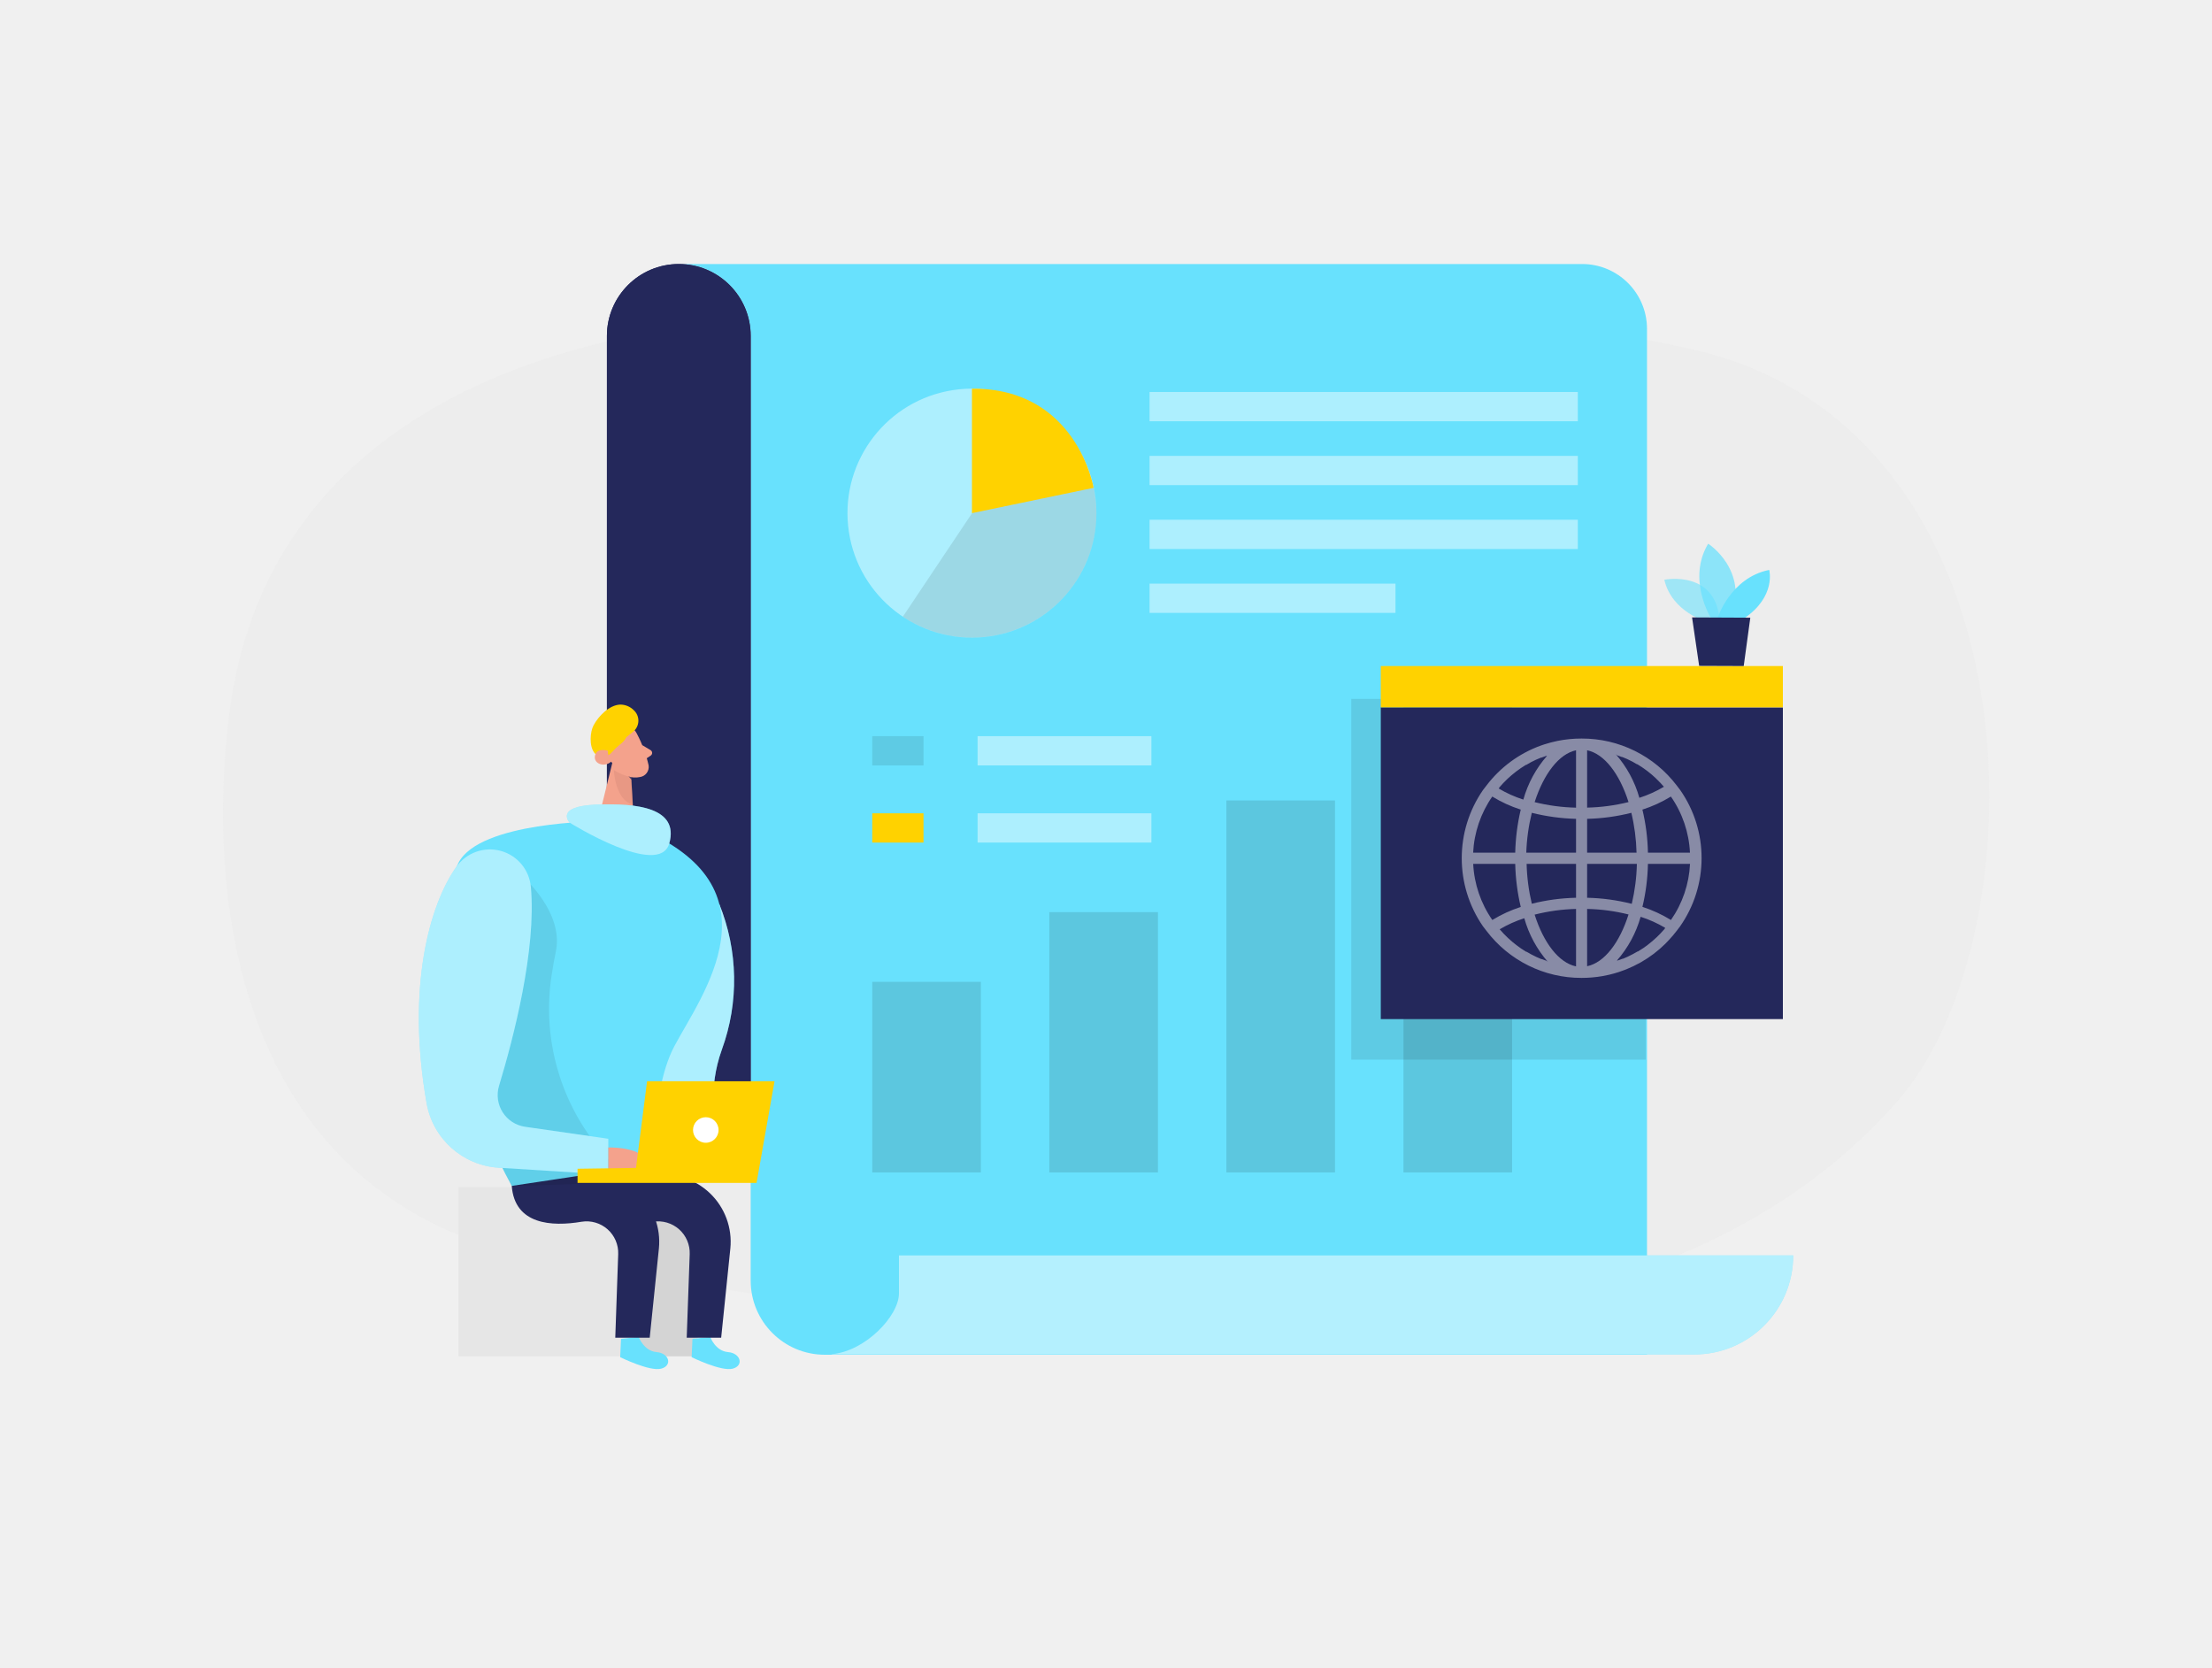
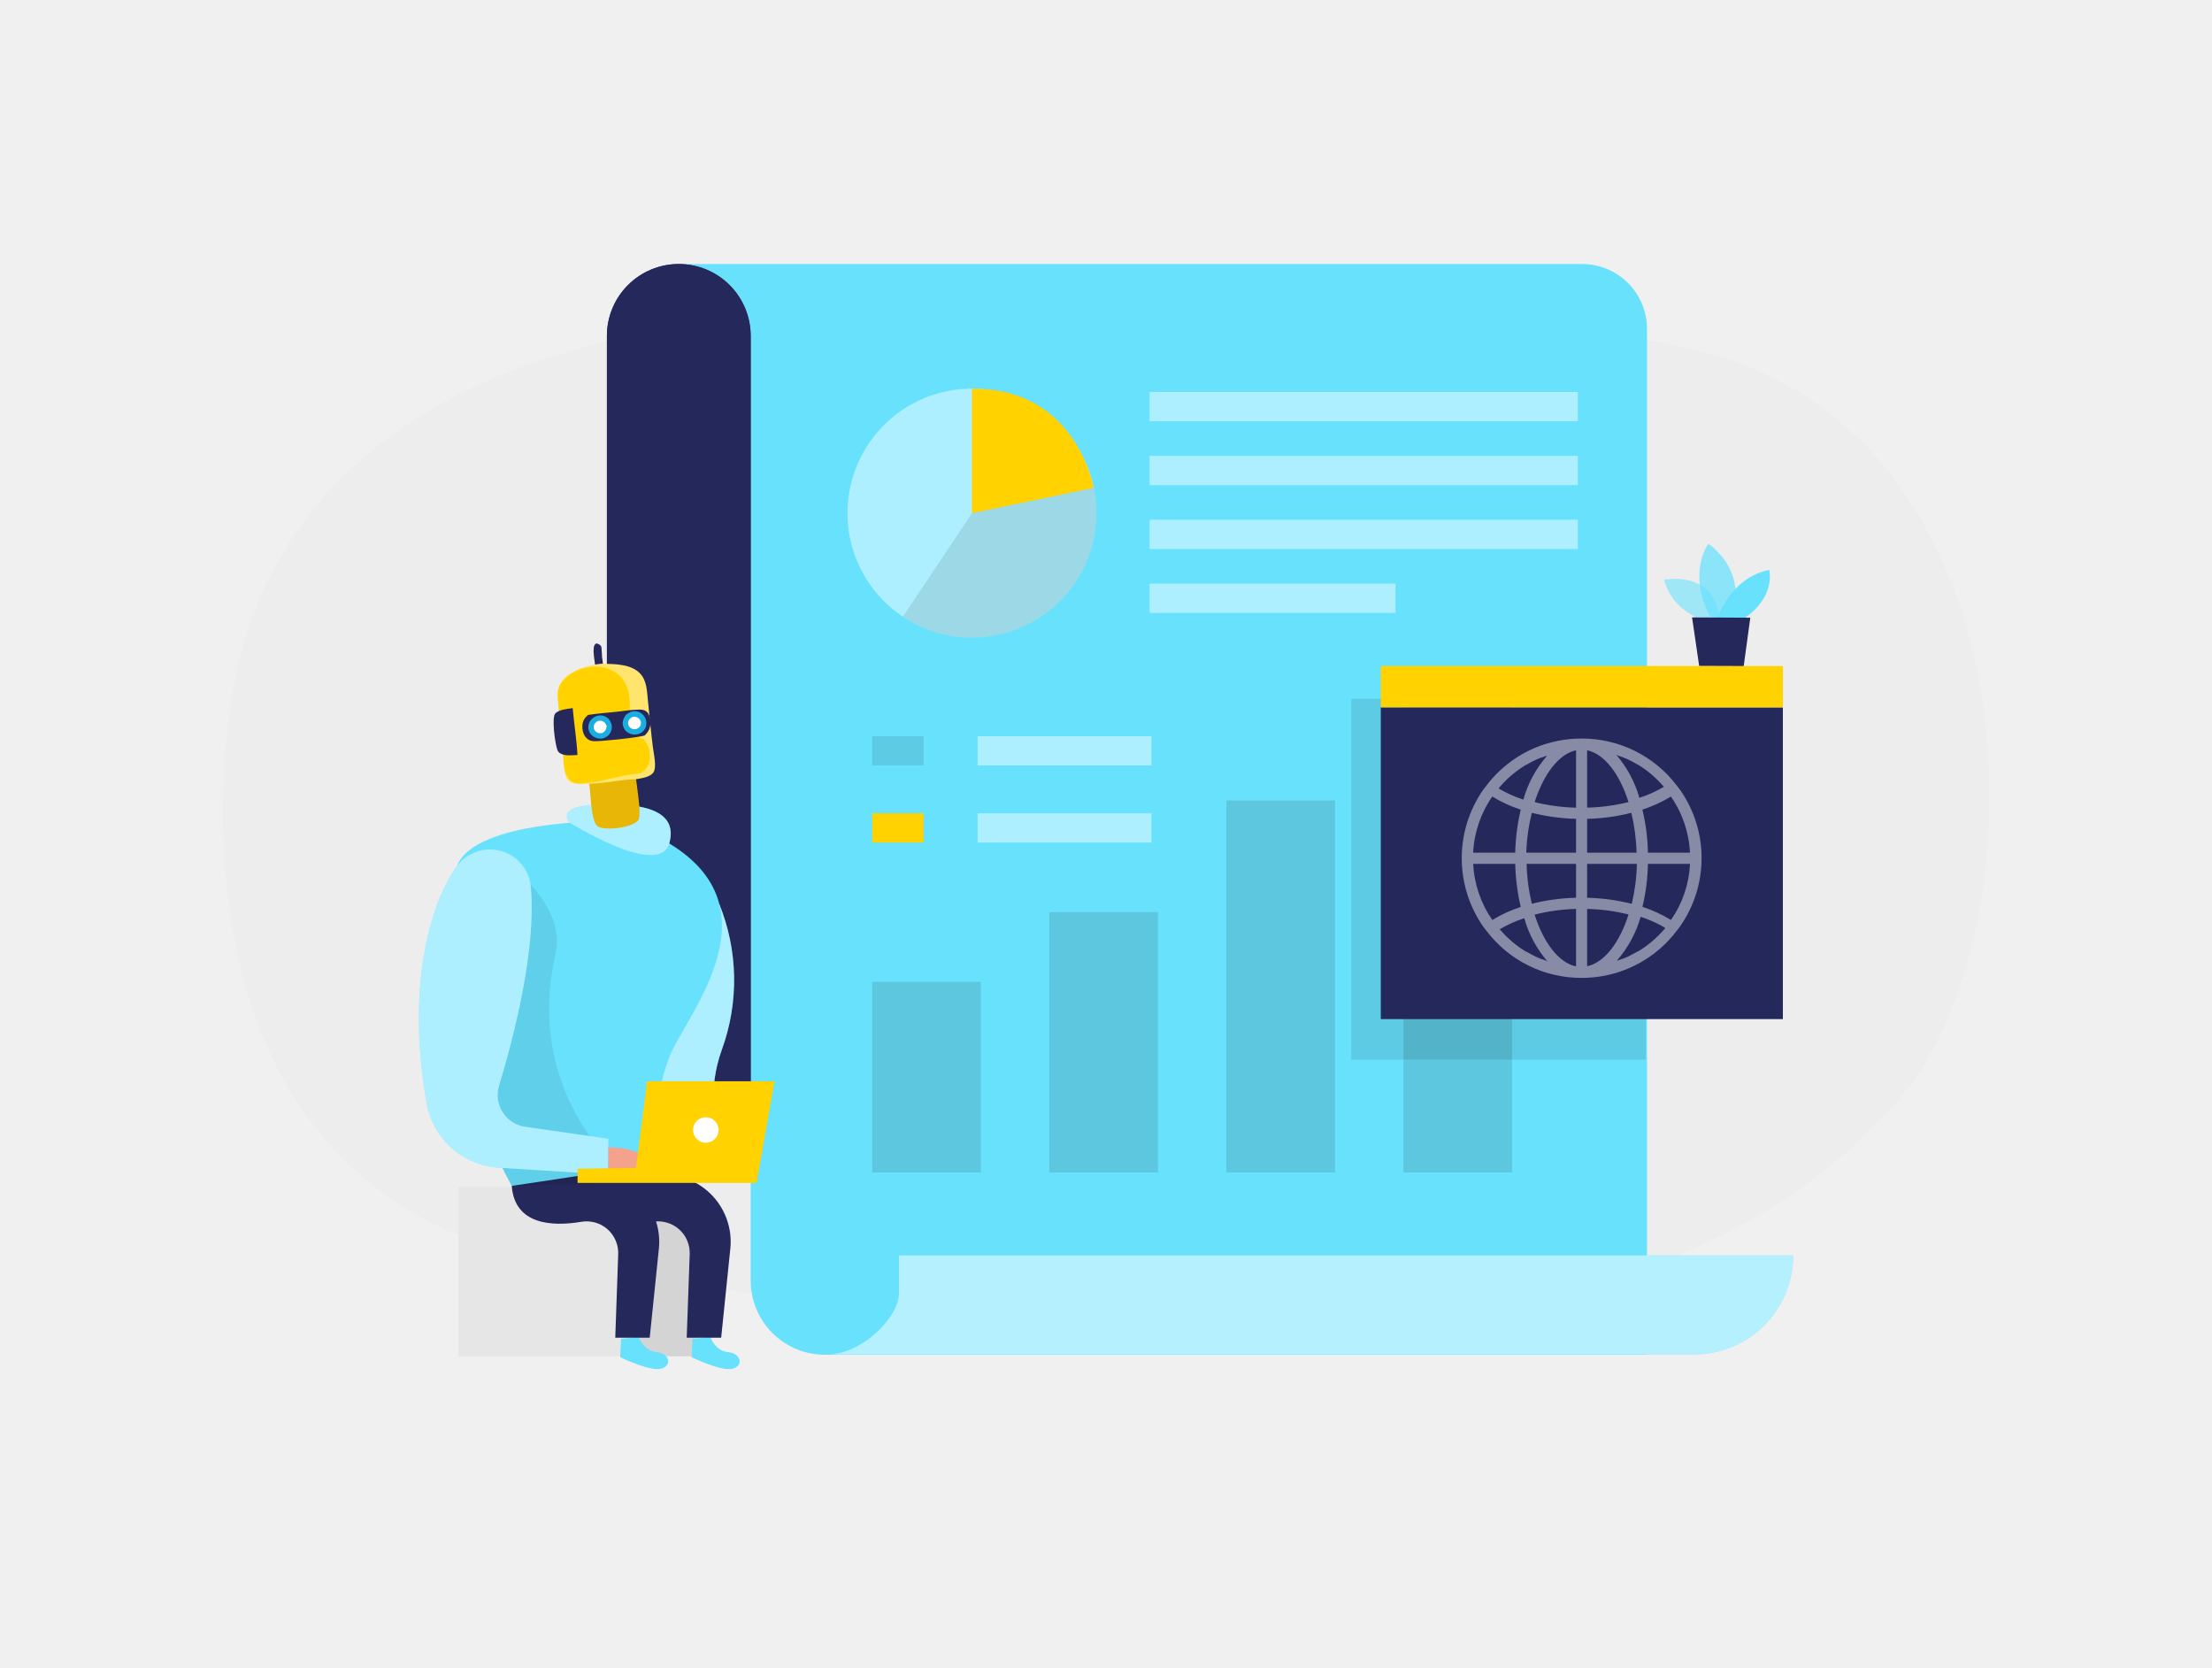
- <svg xmlns="http://www.w3.org/2000/svg" id="Layer_1" data-name="Layer 1" viewBox="0 0 400 300" width="406" height="306" class="illustration styles_illustrationTablet__1DWOa">
-   <path d="M109.49,61.05c-35.13,8.4-63.08,28.83-68,67.07-4.18,32.21.12,89.27,58.9,99.41,114.38,19.74,199.82,19.86,242.8-29.23C369.7,168,369.25,76,305.18,62.23,259.86,52.46,184.8,43.05,109.49,61.05Z" fill="#e6e6e6" opacity="0.3" />
-   <path d="M297.83,58.74V244.22H149.15a13.4,13.4,0,0,1-13.4-13.4V60a13,13,0,0,0-13-13H286.11A11.73,11.73,0,0,1,297.83,58.74Z" fill="#68e1fd" />
-   <path d="M135.75,60V202.28h-26V60a13,13,0,0,1,26,0Z" fill="#24285b" />
-   <path d="M135.75,60V202.28h-26V60a13,13,0,0,1,26,0Z" fill="#24285b" />
-   <path d="M162.56,226.32v6.8c0,4.09-6.12,10.51-12.19,11v.05h156a17.9,17.9,0,0,0,17.9-17.91H162.56Z" fill="#68e1fd" />
-   <path d="M162.56,226.32v6.8c0,4.09-6.12,10.51-12.19,11v.05h156a17.9,17.9,0,0,0,17.9-17.91H162.56Z" fill="#fff" opacity="0.5" />
+ <svg xmlns="http://www.w3.org/2000/svg" width="406" height="306" viewBox="0 0 406 306" fill="none">
+   <path opacity="0.3" d="M111.132 62.716C75.475 71.242 47.106 91.978 42.112 130.792C37.87 163.485 42.234 221.401 101.896 231.693C217.992 251.729 304.713 251.851 348.338 202.025C375.246 171.27 374.789 77.89 309.758 63.913C263.758 53.997 187.572 44.446 111.132 62.716Z" fill="#E6E6E6" />
+   <path d="M302.297 60.371V248.633H151.387C147.78 248.633 144.321 247.2 141.77 244.65C139.219 242.099 137.786 238.64 137.786 235.032V61.65C137.786 58.151 136.396 54.794 133.922 52.32C131.447 49.845 128.091 48.455 124.591 48.455H290.402C291.965 48.456 293.513 48.766 294.957 49.365C296.401 49.965 297.713 50.843 298.818 51.949C299.922 53.056 300.798 54.369 301.395 55.814C301.992 57.259 302.299 58.808 302.297 60.371Z" fill="#68E1FD" />
+   <path d="M137.786 61.65V206.064H111.396V61.65C111.396 58.151 112.786 54.794 115.261 52.32C117.736 49.845 121.092 48.455 124.591 48.455C128.091 48.455 131.447 49.845 133.922 52.32C136.396 54.794 137.786 58.151 137.786 61.65Z" fill="#24285B" />
+   <path d="M137.786 61.65V206.064H111.396V61.65C111.396 58.151 112.786 54.794 115.261 52.32C117.736 49.845 121.092 48.455 124.591 48.455C128.091 48.455 131.447 49.845 133.922 52.32C136.396 54.794 137.786 58.151 137.786 61.65Z" fill="#24285B" />
+   <path d="M164.998 230.465V237.367C164.998 241.518 158.787 248.034 152.625 248.532V248.582H310.965C313.352 248.582 315.716 248.112 317.921 247.198C320.126 246.285 322.129 244.946 323.816 243.257C325.503 241.569 326.841 239.565 327.754 237.36C328.666 235.154 329.135 232.791 329.134 230.404H164.998V230.465Z" fill="#68E1FD" />
+   <path opacity="0.5" d="M164.998 230.465V237.367C164.998 241.518 158.787 248.034 152.625 248.532V248.582H310.965C313.352 248.582 315.716 248.112 317.921 247.198C320.126 246.285 322.129 244.946 323.816 243.257C325.503 241.569 326.841 239.565 327.754 237.36C328.666 235.154 329.135 232.791 329.134 230.404H164.998V230.465Z" fill="white" />
  <g opacity="0.12">
-     <rect x="157.73" y="176.79" width="19.64" height="34.46" />
-     <rect x="189.75" y="164.19" width="19.64" height="47.06" />
-     <rect x="221.77" y="144" width="19.64" height="67.25" />
-     <rect x="253.79" y="125.63" width="19.64" height="85.62" />
+     <path d="M180.031 180.192H160.096V215.169H180.031V180.192Z" fill="black" />
+     <path d="M212.531 167.403H192.596V215.169H212.531V167.403Z" fill="black" />
+     <path d="M245.031 146.91H225.097V215.169H245.031V146.91Z" fill="black" />
+     <path d="M277.532 128.265H257.597V215.169H277.532V128.265Z" fill="black" />
  </g>
-   <rect x="176.78" y="132.37" width="31.43" height="5.29" fill="#fff" opacity="0.46" />
-   <rect x="176.78" y="146.32" width="31.43" height="5.29" fill="#fff" opacity="0.46" />
-   <rect x="157.73" y="132.37" width="9.27" height="5.29" opacity="0.1" />
-   <rect x="157.73" y="146.32" width="9.27" height="5.29" fill="#ffd200" />
-   <path d="M198.27,92.05a22.51,22.51,0,1,1-.47-4.58h0c.11.6.22,1.22.3,1.82A20.87,20.87,0,0,1,198.27,92.05Z" fill="#fff" opacity="0.46" />
-   <path d="M175.76,69.54V92.05l22-4.58S194.73,69.39,175.76,69.54Z" fill="#ffd200" />
-   <path d="M198.27,92.05a22.51,22.51,0,0,1-35,18.71l12.51-18.71,22-4.58c.11.6.22,1.22.3,1.82A20.87,20.87,0,0,1,198.27,92.05Z" opacity="0.1" />
-   <rect x="207.87" y="70.14" width="77.44" height="5.29" transform="translate(493.19 145.57) rotate(-180)" fill="#fff" opacity="0.46" />
-   <rect x="207.87" y="81.69" width="77.44" height="5.29" transform="translate(493.19 168.67) rotate(-180)" fill="#fff" opacity="0.46" />
-   <rect x="207.87" y="93.24" width="77.44" height="5.29" transform="translate(493.19 191.77) rotate(-180)" fill="#fff" opacity="0.46" />
-   <rect x="207.87" y="104.79" width="44.47" height="5.29" transform="translate(460.22 214.87) rotate(-180)" fill="#fff" opacity="0.46" />
-   <rect x="244.36" y="125.63" width="53.25" height="65.23" opacity="0.1" />
-   <rect x="249.69" y="127.17" width="72.71" height="56.36" fill="#24285b" />
-   <rect x="249.69" y="119.69" width="72.71" height="7.47" fill="#ffd200" />
-   <path d="M307.7,154.45a21.43,21.43,0,0,0-3.84-12.3l0,0-.63-.83A21.53,21.53,0,0,0,286,132.8a21.78,21.78,0,0,0-4.36.43,23.27,23.27,0,0,0-2.39.63l-.59.2a21.49,21.49,0,0,0-9.86,7.24l-.64.83,0,0a21.68,21.68,0,0,0,0,24.61h0l.64.83a21.49,21.49,0,0,0,17.2,8.51,22.19,22.19,0,0,0,3.76-.32c.41-.07.82-.16,1.22-.25.6-.14,1.2-.31,1.78-.5.34-.11.67-.23,1-.36l.39-.15a21.86,21.86,0,0,0,2.44-1.17l.16-.09a21.14,21.14,0,0,0,4.37-3.31h0q.35-.34.69-.72c.48-.51.94-1.06,1.38-1.63l.63-.83h0A21.49,21.49,0,0,0,307.7,154.45ZM301,167.24c-.22.24-.43.49-.66.72l-.08.09c-.22.23-.44.45-.67.67l-.1.09c-.22.21-.45.42-.69.62l-.11.09-.72.58-.11.09-.76.54-.1.06c-.26.18-.53.35-.8.51l-.07,0c-.28.16-.57.33-.86.48h0c-.29.16-.59.31-.89.45h0c-.3.14-.6.26-.9.39l-.08,0c-.3.12-.59.22-.89.32l-.12,0,0,0a20.32,20.32,0,0,0,4.29-7.91,21.67,21.67,0,0,1,4.44,2ZM279.69,173c-.3-.1-.6-.2-.89-.32l-.08,0c-.31-.13-.61-.25-.9-.39h0q-.45-.21-.9-.45h0c-.29-.15-.57-.32-.85-.48l-.08,0c-.27-.16-.53-.33-.8-.51l-.1-.06c-.25-.18-.51-.36-.75-.55l-.11-.08-.73-.58-.1-.09c-.24-.2-.47-.41-.7-.62l-.09-.09c-.23-.22-.46-.44-.68-.67l-.07-.08c-.23-.24-.45-.49-.67-.74h0a22,22,0,0,1,4.45-2,20.31,20.31,0,0,0,4.28,7.91l0,0Zm-8.55-31.37c.21-.25.43-.49.65-.73a.6.6,0,0,1,.08-.08c.22-.23.44-.46.67-.67l.1-.1c.23-.21.46-.42.7-.62l.11-.09c.23-.2.47-.39.72-.58l.11-.08q.38-.28.75-.54l.11-.07c.26-.18.52-.35.79-.51l.08,0,.85-.49h0c.3-.16.6-.3.9-.44l0,0c.29-.13.59-.26.9-.38l.08,0,.89-.32.12,0,0,0a20.31,20.31,0,0,0-4.28,7.91,21.77,21.77,0,0,1-4.45-2Zm21.26-5.81.89.32.08,0,.9.38,0,0c.3.14.6.28.89.44h0c.29.16.58.32.86.49l.07,0c.27.16.54.33.8.51l.1.07c.26.17.51.35.76.54l.11.08.72.58.11.09c.24.2.47.41.69.62a.94.94,0,0,1,.1.1c.23.21.45.44.67.67a.3.3,0,0,1,.08.08c.23.24.45.48.66.73h0a21.67,21.67,0,0,1-4.44,2,20.32,20.32,0,0,0-4.29-7.91l0,0ZM298,153.44a36.45,36.45,0,0,0-1-7.79,23.51,23.51,0,0,0,5.15-2.36,19.37,19.37,0,0,1,3.45,10.15Zm-11-18.52c3.13.65,5.88,4.28,7.49,9.37a34.18,34.18,0,0,1-7.49,1Zm-2,0V145.3a34.26,34.26,0,0,1-7.49-1C279.15,139.2,281.91,135.57,285,134.92Zm-8,11.31a36.68,36.68,0,0,0,8,1.09v6.12h-9A34.8,34.8,0,0,1,277,146.23Zm8,9.23v6.13a36.09,36.09,0,0,0-8,1.08,34.71,34.71,0,0,1-.94-7.21Zm0,8.15V174c-3.12-.65-5.88-4.27-7.49-9.36A33.66,33.66,0,0,1,285,163.61Zm2,0a33.58,33.58,0,0,1,7.49,1c-1.61,5.09-4.36,8.71-7.49,9.36Zm8-.94a36,36,0,0,0-8-1.08v-6.13h9A34.71,34.71,0,0,1,295.08,162.67Zm-8-9.23v-6.12a36,36,0,0,0,8-1.09,34.8,34.8,0,0,1,.94,7.21Zm-12-7.79a37.77,37.77,0,0,0-1,7.79h-7.61a19.46,19.46,0,0,1,3.46-10.15A23.43,23.43,0,0,0,275,145.65Zm-1,9.81a37.77,37.77,0,0,0,1,7.79,23.9,23.9,0,0,0-5.14,2.36,19.43,19.43,0,0,1-3.46-10.15Zm23,7.79a36.45,36.45,0,0,0,1-7.79h7.61a19.34,19.34,0,0,1-3.45,10.15A24,24,0,0,0,297.05,163.25Z" fill="#fff" opacity="0.46" />
-   <path d="M130.05,162.68a36.64,36.64,0,0,1,.48,26.38c-5.21,14.52,6.14,21.86-15.85,23.8S130.05,162.68,130.05,162.68Z" fill="#68e1fd" />
-   <path d="M130.05,162.68a36.64,36.64,0,0,1,.48,26.38c-5.21,14.52,6.14,21.86-15.85,23.8S130.05,162.68,130.05,162.68Z" fill="#fff" opacity="0.46" />
-   <path d="M115.15,131.89a23.21,23.21,0,0,1,2.14,5.75,1.85,1.85,0,0,1-1.55,2.12,4.1,4.1,0,0,1-4.16-1.57l-2.29-2.53a3.31,3.31,0,0,1-.06-3.83C110.55,129.63,114.18,129.85,115.15,131.89Z" fill="#f4a28c" />
-   <polygon points="110.99 136.13 108.09 147.89 114.68 149.03 114.16 140.24 110.99 136.13" fill="#f4a28c" />
-   <path d="M116.14,134l1.51.9a.59.59,0,0,1,0,1l-1.2.8Z" fill="#f4a28c" />
-   <path d="M114.19,139.78A9.35,9.35,0,0,1,111,138.5s.23,5.5,3.45,6.22Z" fill="#ce8172" opacity="0.31" />
-   <path d="M112.3,136s-.59-1.3-1.52-.78-.11,2.4,1.3,2Z" fill="#f4a28c" />
-   <path d="M107.47,135.37a1.85,1.85,0,0,0,1.68.72c1.06-.08,1.52-.88,2.19-1.54s1.5-1.08,1.92-2l1.25-1a2.57,2.57,0,0,0,.08-3.89,3.46,3.46,0,0,0-2.45-1c-2,.09-3.92,2.1-4.8,3.74C106.72,131.53,106.5,134.11,107.47,135.37Z" fill="#ffd200" />
-   <path d="M109.91,135s-2-.64-2.32.9,1.86,2.19,3,1A2.93,2.93,0,0,1,109.91,135Z" fill="#f4a28c" />
-   <rect x="82.92" y="213.9" width="42.81" height="30.59" transform="translate(208.65 458.4) rotate(-180)" fill="#e6e6e6" />
-   <polygon points="114.43 244.5 116.49 217.56 125.07 218.87 127.63 229.2 125.73 244.5 114.43 244.5" opacity="0.08" />
-   <path d="M115.5,241s.92,2.55,3.23,2.74,2.9,2.45.83,3-7.41-2.08-7.41-2.08l.15-3.32Z" fill="#68e1fd" />
-   <path d="M115.24,148.89l-6.59-1.13s-21.92,0-25.76,7.54-3,35.45,9.65,58.39l26,.75s-1.44-16.85,3.4-26S141.78,159.75,115.24,148.89Z" fill="#68e1fd" />
-   <path d="M92.54,213.69l12.7-1.91A12.16,12.16,0,0,1,119.15,225l-1.66,16.14h-6.23l.53-15.11a5.72,5.72,0,0,0-6.62-5.86C99.77,221.08,93.07,220.71,92.54,213.69Z" fill="#24285b" />
-   <path d="M128.43,241s.92,2.55,3.22,2.74,2.91,2.45.84,3-7.42-2.08-7.42-2.08l.15-3.32Z" fill="#68e1fd" />
-   <path d="M94.77,158s7.19,6.31,5.75,13.28c-.24,1.12-.48,2.48-.72,4a39.75,39.75,0,0,0,9.33,32.56l4.54,5.18-21.13.71-1.81-3.54-9.86-16.39Z" opacity="0.08" />
-   <path d="M105.47,213.69l12.7-1.91A12.15,12.15,0,0,1,132.07,225l-1.66,16.14h-6.23l.54-15.11a5.72,5.72,0,0,0-6.62-5.86C112.7,221.08,106,220.71,105.47,213.69Z" fill="#24285b" />
-   <path d="M82.52,156c-4.81,6.77-9.08,21.72-5.37,42.78a14.14,14.14,0,0,0,13,11.62L110,211.64v-6.47L94.94,203a5.79,5.79,0,0,1-4.7-7.41C92.89,186.84,97,171,96,159.7A7.43,7.43,0,0,0,82.52,156Z" fill="#68e1fd" />
-   <path d="M82.52,156c-4.81,6.77-9.08,21.72-5.37,42.78a14.14,14.14,0,0,0,13,11.62L110,211.64v-6.47L94.94,203a5.79,5.79,0,0,1-4.7-7.41C92.89,186.84,97,171,96,159.7A7.43,7.43,0,0,0,82.52,156Z" fill="#fff" opacity="0.46" />
-   <path d="M110,206.74s8-.21,6.91,4-6.91.91-6.91.91Z" fill="#f4a28c" />
-   <polygon points="136.81 213.15 140.06 194.77 117.01 194.77 115.01 210.44 104.44 210.59 104.44 213.15 136.81 213.15" fill="#ffd200" />
-   <circle cx="127.63" cy="203.58" r="2.31" fill="#fff" />
-   <path d="M103,148s-2.78-2.93,4.75-3.25,15.06.59,13.28,7S103,148,103,148Z" fill="#68e1fd" />
-   <path d="M103,148s-2.78-2.93,4.75-3.25,15.06.59,13.28,7S103,148,103,148Z" fill="#fff" opacity="0.46" />
-   <path d="M308.65,111.69s-6.31-1.72-7.69-7.6c0,0,9.78-2,10.06,8.12Z" fill="#68e1fd" opacity="0.58" />
-   <path d="M309.42,111.06s-4.41-7-.53-13.49c0,0,7.44,4.73,4.14,13.51Z" fill="#68e1fd" opacity="0.73" />
-   <path d="M310.56,111.07s2.33-7.36,9.37-8.76c0,0,1.32,4.78-4.56,8.78Z" fill="#68e1fd" />
-   <polygon points="305.98 110.9 307.26 119.66 315.32 119.69 316.51 110.95 305.98 110.9" fill="#24285b" />
+   <path opacity="0.46" d="M211.333 135.105H179.432V140.475H211.333V135.105Z" fill="white" />
+   <path opacity="0.46" d="M211.333 149.265H179.432V154.634H211.333V149.265Z" fill="white" />
+   <path opacity="0.1" d="M169.505 135.105H160.096V140.475H169.505V135.105Z" fill="black" />
+   <path d="M169.505 149.265H160.096V154.634H169.505V149.265Z" fill="#FFD200" />
+   <path opacity="0.46" d="M201.244 94.18C201.243 100.038 198.993 105.671 194.958 109.916C190.923 114.162 185.411 116.695 179.562 116.994C173.713 117.293 167.972 115.334 163.525 111.522C159.079 107.71 156.266 102.335 155.668 96.509C155.07 90.682 156.733 84.849 160.312 80.213C163.892 75.577 169.115 72.493 174.903 71.597C180.692 70.702 186.603 72.064 191.416 75.401C196.229 78.739 199.576 83.797 200.767 89.532C200.879 90.141 200.99 90.77 201.072 91.379C201.191 92.308 201.249 93.244 201.244 94.18Z" fill="white" />
+   <path d="M178.396 71.333V94.181L200.726 89.532C200.726 89.532 197.651 71.181 178.396 71.333Z" fill="#FFD200" />
+   <path opacity="0.1" d="M201.244 94.181C201.241 98.315 200.116 102.371 197.989 105.917C195.863 109.462 192.814 112.364 189.168 114.313C185.522 116.262 181.415 117.185 177.285 116.984C173.156 116.783 169.159 115.466 165.719 113.172L178.417 94.181L200.747 89.532C200.858 90.141 200.97 90.77 201.051 91.379C201.177 92.308 201.242 93.244 201.244 94.181Z" fill="black" />
+   <path opacity="0.46" d="M210.998 77.311L289.6 77.311V71.942L210.998 71.942V77.311Z" fill="white" />
+   <path opacity="0.46" d="M210.998 89.035L289.6 89.035V83.665L210.998 83.665V89.035Z" fill="white" />
+   <path opacity="0.46" d="M210.998 100.758L289.6 100.758V95.388L210.998 95.388V100.758Z" fill="white" />
+   <path opacity="0.46" d="M210.998 112.481H256.135V107.112H210.998V112.481Z" fill="white" />
+   <path opacity="0.1" d="M302.074 128.265H248.025V194.473H302.074V128.265Z" fill="black" />
+   <path d="M327.236 129.828H253.435V187.033H327.236V129.828Z" fill="#24285B" />
+   <path d="M327.236 122.235H253.435V129.817H327.236V122.235Z" fill="#FFD200" />
+   <path opacity="0.46" d="M312.315 157.517C312.328 153.054 310.967 148.695 308.418 145.032L307.778 144.19C305.732 141.492 303.088 139.307 300.053 137.806C297.018 136.305 293.676 135.53 290.29 135.542C288.804 135.538 287.321 135.685 285.864 135.979C285.045 136.149 284.235 136.362 283.439 136.618L282.84 136.821C278.862 138.249 275.385 140.802 272.832 144.17L272.182 145.012C269.65 148.685 268.294 153.041 268.294 157.502C268.294 161.963 269.65 166.318 272.182 169.991L272.832 170.834C274.874 173.528 277.513 175.71 280.543 177.209C283.573 178.708 286.91 179.483 290.29 179.471C291.569 179.472 292.846 179.363 294.106 179.147C294.522 179.075 294.939 178.984 295.345 178.893C295.954 178.751 296.563 178.578 297.151 178.385C297.496 178.274 297.831 178.152 298.166 178.02L298.562 177.868C299.411 177.523 300.238 177.127 301.039 176.68L301.201 176.589C302.819 175.666 304.31 174.537 305.637 173.229C305.873 172.999 306.107 172.755 306.337 172.498C306.824 171.981 307.291 171.422 307.738 170.844L308.377 170.001C310.937 166.341 312.312 161.983 312.315 157.517ZM305.515 170.499C305.292 170.742 305.078 170.996 304.845 171.23L304.764 171.321C304.54 171.554 304.317 171.778 304.084 172.001L303.982 172.092C303.759 172.305 303.525 172.519 303.282 172.722L303.17 172.813L302.439 173.402L302.328 173.493L301.556 174.041L301.455 174.102C301.191 174.285 300.917 174.457 300.643 174.62H300.572C300.288 174.782 299.993 174.955 299.699 175.107C299.405 175.269 299.1 175.421 298.796 175.564C298.491 175.706 298.187 175.827 297.882 175.959H297.801C297.496 176.081 297.202 176.183 296.898 176.284H296.776C298.809 173.967 300.297 171.224 301.13 168.256C302.704 168.761 304.216 169.442 305.637 170.286L305.515 170.499ZM283.885 176.345C283.581 176.244 283.276 176.142 282.982 176.02H282.901C282.586 175.888 282.282 175.767 281.987 175.624C281.683 175.482 281.378 175.33 281.074 175.168C280.779 175.015 280.495 174.843 280.211 174.681H280.13C279.856 174.518 279.592 174.346 279.318 174.163L279.216 174.102C278.962 173.919 278.699 173.737 278.455 173.544L278.343 173.463L277.602 172.874L277.501 172.782C277.257 172.579 277.024 172.366 276.79 172.153L276.699 172.062C276.466 171.839 276.232 171.615 276.009 171.382L275.938 171.301C275.704 171.057 275.481 170.803 275.258 170.549C276.683 169.707 278.198 169.027 279.774 168.519C280.604 171.487 282.089 174.23 284.119 176.548L283.885 176.345ZM275.207 144.505C275.42 144.251 275.643 144.007 275.867 143.764C275.891 143.734 275.918 143.707 275.948 143.682C276.171 143.449 276.395 143.216 276.628 143.002L276.729 142.901C276.963 142.688 277.196 142.475 277.44 142.272L277.552 142.18C277.785 141.977 278.029 141.784 278.282 141.592L278.394 141.51C278.651 141.321 278.905 141.138 279.155 140.962L279.267 140.891C279.531 140.708 279.795 140.536 280.069 140.374H280.15L281.013 139.876C281.317 139.714 281.622 139.572 281.926 139.43C282.221 139.298 282.525 139.166 282.84 139.044H282.921L283.824 138.719H283.946C281.916 141.037 280.432 143.78 279.602 146.748C278.025 146.242 276.51 145.561 275.085 144.718L275.207 144.505ZM296.786 138.607L297.689 138.932H297.77L298.684 139.318C298.988 139.46 299.293 139.602 299.587 139.765C299.882 139.927 300.176 140.089 300.46 140.262H300.531C300.805 140.424 301.079 140.597 301.343 140.78L301.445 140.851C301.709 141.023 301.962 141.206 302.216 141.399L302.328 141.48L303.059 142.069L303.17 142.16C303.414 142.363 303.647 142.576 303.871 142.789C303.907 142.82 303.941 142.854 303.972 142.891C304.206 143.104 304.429 143.337 304.652 143.571C304.684 143.592 304.712 143.62 304.733 143.652C304.967 143.896 305.19 144.139 305.403 144.393C303.982 145.237 302.47 145.918 300.897 146.423C300.063 143.455 298.575 140.711 296.542 138.394L296.786 138.607ZM302.47 156.492C302.417 153.827 302.077 151.176 301.455 148.585C303.287 148 305.043 147.196 306.682 146.189C308.795 149.226 310.009 152.797 310.184 156.492H302.47ZM291.305 137.694C294.482 138.354 297.273 142.038 298.907 147.204C296.418 147.823 293.869 148.163 291.305 148.219V137.694ZM289.275 137.694V148.23C286.711 148.173 284.161 147.832 281.673 147.215C283.337 142.038 286.139 138.354 289.275 137.694ZM281.155 149.174C283.813 149.84 286.536 150.211 289.275 150.28V156.492H280.14C280.221 154.024 280.562 151.571 281.155 149.174ZM289.275 158.542V164.764C286.536 164.825 283.812 165.192 281.155 165.86C280.582 163.461 280.262 161.008 280.201 158.542H289.275ZM289.275 166.814V177.36C286.108 176.7 283.307 173.026 281.673 167.86C284.159 167.227 286.71 166.876 289.275 166.814ZM291.305 166.814C293.869 166.865 296.419 167.206 298.907 167.829C297.273 172.996 294.482 176.67 291.305 177.33V166.814ZM299.425 165.86C296.768 165.191 294.044 164.824 291.305 164.764V158.542H300.44C300.386 161.007 300.073 163.46 299.506 165.86H299.425ZM291.305 156.492V150.28C294.044 150.217 296.768 149.846 299.425 149.174C299.998 151.573 300.317 154.026 300.379 156.492H291.305ZM279.125 148.585C278.513 151.178 278.173 153.828 278.11 156.492H270.386C270.568 152.797 271.785 149.227 273.898 146.189C275.537 147.196 277.292 148.001 279.125 148.585ZM278.11 158.542C278.173 161.206 278.513 163.856 279.125 166.449C277.297 167.038 275.546 167.842 273.908 168.844C271.794 165.808 270.577 162.238 270.396 158.542H278.11ZM301.455 166.449C302.077 163.858 302.417 161.207 302.47 158.542H310.194C310.021 162.237 308.807 165.809 306.692 168.844C305.063 167.845 303.322 167.041 301.506 166.449H301.455Z" fill="white" />
+   <path d="M132.001 165.87C135.483 174.425 135.656 183.97 132.488 192.646C127.2 207.384 138.72 214.834 116.4 216.803C94.08 218.772 132.001 165.87 132.001 165.87Z" fill="#68E1FD" />
+   <path opacity="0.46" d="M132.001 165.87C135.483 174.425 135.656 183.97 132.488 192.646C127.2 207.384 138.72 214.834 116.4 216.803C94.08 218.772 132.001 165.87 132.001 165.87Z" fill="white" />
+   <path d="M84.164 248.917H127.616V217.869H84.164V248.917Z" fill="#E6E6E6" />
+   <path opacity="0.08" d="M116.146 248.917L118.237 221.573L126.946 222.903L129.544 233.388L127.616 248.917H116.146Z" fill="black" />
+   <path d="M117.233 245.365C117.233 245.365 118.166 247.953 120.511 248.146C122.856 248.339 123.454 250.633 121.353 251.191C119.252 251.75 113.832 249.08 113.832 249.08L113.985 245.71L117.233 245.365Z" fill="#68E1FD" />
+   <path d="M116.969 151.874L110.28 150.727C110.28 150.727 88.031 150.727 84.133 158.38C80.236 166.033 81.088 194.361 93.928 217.646L120.318 218.407C120.318 218.407 118.857 201.304 123.769 192.017C128.682 182.73 143.907 162.896 116.969 151.874Z" fill="#68E1FD" />
+   <path d="M93.928 217.645L106.819 215.707C108.676 215.427 110.573 215.575 112.365 216.14C114.157 216.705 115.796 217.671 117.157 218.965C118.519 220.259 119.567 221.847 120.222 223.608C120.877 225.369 121.122 227.256 120.937 229.125L119.252 245.507H112.929L113.467 230.17C113.499 229.313 113.34 228.459 113.002 227.67C112.664 226.881 112.156 226.177 111.513 225.608C110.871 225.039 110.11 224.62 109.286 224.38C108.462 224.141 107.595 224.087 106.748 224.223C101.267 225.146 94.466 224.771 93.928 217.645Z" fill="#24285B" />
+   <path d="M130.356 245.365C130.356 245.365 131.29 247.953 133.625 248.146C135.959 248.339 136.578 250.633 134.477 251.191C132.376 251.75 126.946 249.08 126.946 249.08L127.098 245.71L130.356 245.365Z" fill="#68E1FD" />
+   <path opacity="0.08" d="M96.192 161.12C96.192 161.12 103.489 167.525 102.028 174.599C101.784 175.736 101.541 177.117 101.297 178.659C100.344 184.525 100.699 190.53 102.336 196.243C103.973 201.956 106.852 207.237 110.767 211.708L115.375 216.965L93.928 217.686L92.091 214.093L82.083 197.457L96.192 161.12Z" fill="black" />
+   <path d="M107.052 217.646L119.942 215.707C121.8 215.427 123.696 215.575 125.488 216.14C127.279 216.705 128.918 217.671 130.279 218.966C131.639 220.26 132.687 221.848 133.341 223.609C133.994 225.37 134.237 227.256 134.051 229.125L132.366 245.507H126.043L126.591 230.171C126.623 229.313 126.464 228.459 126.126 227.67C125.788 226.881 125.28 226.177 124.637 225.608C123.995 225.04 123.234 224.62 122.41 224.381C121.586 224.141 120.719 224.087 119.871 224.223C114.39 225.146 107.59 224.771 107.052 217.646Z" fill="#24285B" />
+   <path d="M83.758 159.09C78.876 165.961 74.542 181.136 78.307 202.512C78.872 205.669 80.479 208.547 82.87 210.685C85.262 212.822 88.301 214.097 91.502 214.306L111.65 215.564V208.997L96.364 206.795C95.528 206.672 94.727 206.37 94.018 205.91C93.309 205.45 92.707 204.842 92.254 204.128C91.802 203.414 91.508 202.611 91.394 201.773C91.28 200.935 91.348 200.083 91.594 199.274C94.283 190.392 98.455 174.315 97.44 162.845C97.319 161.299 96.723 159.827 95.735 158.631C94.747 157.435 93.414 156.573 91.918 156.163C90.422 155.752 88.835 155.813 87.375 156.336C85.915 156.86 84.652 157.822 83.758 159.09Z" fill="#68E1FD" />
+   <path opacity="0.46" d="M83.758 159.09C78.876 165.961 74.542 181.136 78.307 202.512C78.872 205.669 80.479 208.547 82.87 210.685C85.262 212.822 88.301 214.097 91.502 214.306L111.65 215.564V208.997L96.364 206.795C95.528 206.672 94.727 206.37 94.018 205.91C93.309 205.45 92.707 204.842 92.254 204.128C91.802 203.414 91.508 202.611 91.394 201.773C91.28 200.935 91.348 200.083 91.594 199.274C94.283 190.392 98.455 174.315 97.44 162.845C97.319 161.299 96.723 159.827 95.735 158.631C94.747 157.435 93.414 156.573 91.918 156.163C90.422 155.752 88.835 155.813 87.375 156.336C85.915 156.86 84.652 157.822 83.758 159.09Z" fill="white" />
+   <path d="M111.65 210.591C111.65 210.591 119.77 210.378 118.664 214.651C117.557 218.924 111.65 215.575 111.65 215.575V210.591Z" fill="#F4A28C" />
+   <path d="M138.862 217.097L142.161 198.441H118.765L116.735 214.346L106.007 214.499V217.097H138.862Z" fill="#FFD200" />
+   <path d="M129.544 209.728C130.839 209.728 131.889 208.679 131.889 207.384C131.889 206.089 130.839 205.039 129.544 205.039C128.25 205.039 127.2 206.089 127.2 207.384C127.2 208.679 128.25 209.728 129.544 209.728Z" fill="white" />
+   <path d="M104.545 150.97C104.545 150.97 101.723 147.996 109.366 147.671C117.009 147.347 124.652 148.27 122.845 154.776C121.039 161.282 104.545 150.97 104.545 150.97Z" fill="#68E1FD" />
+   <path opacity="0.46" d="M104.545 150.97C104.545 150.97 101.723 147.996 109.366 147.671C117.009 147.347 124.652 148.27 122.845 154.776C121.039 161.282 104.545 150.97 104.545 150.97Z" fill="white" />
+   <path d="M109.219 121.972C109.101 120.996 108.866 119.881 108.981 118.905C109.027 118.519 109.102 118.332 109.398 118.094C109.717 118.113 109.924 118.207 110.176 118.418C110.388 118.596 110.392 118.83 110.415 119.086C110.458 120.006 110.559 120.911 110.668 121.824L109.219 121.972Z" fill="#25285B" />
+   <path d="M108.099 143.223C110.999 143.586 113.791 142.23 116.67 142.528L116.892 144.09C117.104 145.945 117.61 148.767 117.26 150.387C116.263 151.941 111.34 152.427 109.92 151.767C109.531 151.587 109.33 151.39 109.077 150.669C108.568 149.221 108.467 146.935 108.309 145.295L108.099 143.223Z" fill="#E7B606" />
+   <path d="M110.668 121.826C110.56 120.912 110.459 120.007 110.416 119.087L110.713 121.808C112.919 121.876 115.878 121.875 117.5 123.621C118.742 124.957 118.744 126.865 118.919 128.576C119.218 131.391 119.464 134.221 119.818 137.028C119.949 138.196 120.624 140.871 119.889 141.823C119.257 142.643 117.702 142.842 116.722 143.008C113.877 143.033 111.025 143.828 108.164 143.823C107.048 143.857 105.263 144.091 104.36 143.314C103.431 142.513 103.502 140.27 103.395 139.092C103.174 136.226 102.774 133.358 102.499 130.494C102.604 128.459 101.744 126.971 103.079 125.076C104.409 123.188 107.056 122.359 109.219 121.973L110.668 121.826Z" fill="#FFE56E" />
+   <path d="M102.691 131.09C102.619 130.217 102.482 129.533 102.42 128.659C102.34 127.464 102.323 126.479 102.894 125.561C104.65 122.741 109.144 121.458 112.248 123.002C112.248 123.002 114.145 123.729 115.081 126.074C115.839 127.976 115.452 130.4 115.657 130.869C115.204 131.746 114.874 132.694 115.013 133.848C115.093 134.502 118.163 135.668 118.163 135.668C118.163 135.668 119.441 137.375 119.171 138.019C119.799 141.041 117.405 141.942 117.405 141.942C114.163 142.141 110.841 143.423 107.689 143.7C106.581 143.797 105.35 144.09 104.396 142.958C103.345 141.712 103.452 139.31 103.309 137.587C103.059 135.056 102.966 133.617 102.691 131.09Z" fill="#FFD200" />
+   <path d="M107.931 131.209C109.648 130.938 111.412 130.818 113.141 130.633C114.52 130.486 115.956 130.234 117.343 130.227C117.892 130.225 118.411 130.288 118.816 130.745C119.274 131.261 119.413 132.053 119.391 132.742C119.359 133.727 118.955 134.356 118.325 134.99C117.148 135.361 110.122 136.113 108.893 136.024C108.316 135.982 107.833 135.722 107.453 135.233C107.008 134.662 106.838 133.839 106.893 133.108C106.958 132.252 107.346 131.723 107.931 131.209Z" fill="#25285B" />
+   <path d="M105.992 138.56C105.147 138.604 104.087 138.713 103.36 138.485C102.669 138.269 102.462 138.033 102.29 137.593C101.91 136.622 101.167 131.563 101.973 130.874C102.715 130.239 103.973 130.108 105.116 129.96C105.367 132.826 105.836 135.687 105.992 138.56Z" fill="#25285B" />
+   <path d="M109.586 131.373C110.114 131.28 110.556 131.25 111.057 131.476C111.581 131.712 111.972 132.167 112.162 132.704C112.175 132.738 112.186 132.771 112.196 132.806C112.207 132.84 112.216 132.874 112.225 132.909C112.234 132.944 112.242 132.979 112.248 133.014C112.255 133.049 112.262 133.084 112.267 133.119C112.272 133.155 112.276 133.19 112.28 133.226C112.283 133.262 112.286 133.297 112.287 133.333C112.289 133.369 112.29 133.404 112.29 133.44C112.29 133.476 112.289 133.512 112.287 133.547C112.285 133.583 112.282 133.619 112.279 133.654C112.275 133.69 112.27 133.726 112.265 133.761C112.26 133.796 112.253 133.832 112.246 133.867C112.239 133.902 112.231 133.937 112.222 133.971C112.213 134.006 112.204 134.04 112.193 134.075C112.182 134.109 112.171 134.143 112.159 134.176C112.146 134.21 112.133 134.243 112.119 134.276C112.105 134.309 112.091 134.342 112.075 134.374C111.785 134.967 111.31 135.287 110.703 135.503C110.237 135.584 109.801 135.574 109.354 135.404C108.828 135.203 108.376 134.799 108.154 134.28C108.141 134.247 108.128 134.214 108.115 134.181C108.103 134.147 108.092 134.114 108.082 134.08C108.071 134.045 108.062 134.011 108.053 133.977C108.045 133.942 108.037 133.908 108.03 133.873C108.023 133.838 108.017 133.803 108.012 133.768C108.007 133.733 108.003 133.697 107.999 133.662C107.996 133.627 107.993 133.591 107.992 133.556C107.99 133.52 107.99 133.485 107.99 133.449C107.99 133.413 107.991 133.378 107.994 133.343C107.996 133.307 107.999 133.272 108.002 133.236C108.006 133.201 108.011 133.166 108.017 133.131C108.022 133.095 108.029 133.061 108.036 133.026C108.044 132.991 108.052 132.956 108.061 132.922C108.07 132.888 108.08 132.854 108.091 132.82C108.102 132.786 108.114 132.752 108.127 132.719C108.139 132.686 108.153 132.653 108.167 132.62C108.448 131.969 108.948 131.631 109.586 131.373Z" fill="#1AAEE0" />
+   <path d="M114.857 131.228C115.374 130.782 115.955 130.482 116.657 130.535C116.692 130.538 116.727 130.542 116.762 130.546C116.797 130.551 116.832 130.557 116.867 130.563C116.901 130.57 116.936 130.577 116.97 130.585C117.005 130.593 117.039 130.602 117.073 130.612C117.106 130.622 117.14 130.633 117.173 130.644C117.207 130.656 117.24 130.668 117.272 130.681C117.305 130.694 117.338 130.708 117.369 130.723C117.402 130.738 117.433 130.753 117.464 130.77C117.496 130.786 117.526 130.803 117.557 130.821C117.587 130.839 117.617 130.858 117.646 130.877C117.676 130.896 117.705 130.916 117.733 130.937C117.762 130.958 117.789 130.98 117.817 131.002C117.844 131.024 117.871 131.047 117.897 131.07C117.923 131.094 117.949 131.118 117.974 131.143C117.999 131.168 118.023 131.193 118.047 131.219C118.07 131.245 118.093 131.271 118.116 131.299C118.14 131.327 118.163 131.356 118.185 131.385C118.208 131.415 118.229 131.445 118.25 131.476C118.271 131.506 118.291 131.537 118.311 131.569C118.33 131.601 118.349 131.633 118.366 131.665C118.384 131.698 118.401 131.731 118.417 131.764C118.433 131.797 118.448 131.831 118.463 131.865C118.477 131.899 118.491 131.934 118.503 131.969C118.516 132.004 118.528 132.039 118.539 132.074C118.55 132.109 118.56 132.145 118.569 132.181C118.578 132.217 118.586 132.253 118.593 132.289C118.601 132.326 118.607 132.362 118.613 132.399C118.618 132.435 118.623 132.472 118.626 132.509C118.63 132.546 118.633 132.583 118.634 132.619C118.636 132.656 118.637 132.693 118.637 132.731C118.637 132.768 118.636 132.805 118.634 132.842C118.632 132.879 118.629 132.915 118.625 132.952C118.573 133.483 118.323 133.986 117.905 134.325C117.449 134.695 116.816 134.864 116.233 134.803C115.676 134.746 115.183 134.473 114.792 134.083C114.561 133.768 114.393 133.426 114.323 133.04C114.199 132.358 114.476 131.775 114.857 131.228Z" fill="#1AAEE0" />
+   <path d="M116.263 131.535C116.475 131.53 116.673 131.544 116.872 131.625C117.186 131.754 117.445 131.99 117.572 132.306C117.586 132.341 117.598 132.375 117.608 132.411C117.618 132.446 117.627 132.482 117.634 132.518C117.64 132.555 117.645 132.591 117.648 132.628C117.65 132.665 117.651 132.701 117.65 132.738C117.649 132.775 117.646 132.812 117.642 132.849C117.637 132.885 117.63 132.921 117.621 132.957C117.613 132.993 117.602 133.028 117.59 133.063C117.578 133.098 117.564 133.132 117.548 133.166C117.373 133.532 117.059 133.696 116.692 133.819C116.461 133.833 116.243 133.838 116.022 133.754C115.984 133.74 115.947 133.723 115.91 133.705C115.874 133.687 115.839 133.666 115.804 133.644C115.77 133.622 115.737 133.599 115.706 133.573C115.674 133.548 115.644 133.52 115.615 133.492C115.586 133.463 115.559 133.433 115.534 133.401C115.508 133.37 115.484 133.337 115.462 133.303C115.44 133.269 115.42 133.234 115.402 133.197C115.384 133.161 115.367 133.124 115.353 133.086C115.34 133.051 115.329 133.015 115.32 132.978C115.311 132.942 115.303 132.905 115.298 132.868C115.292 132.831 115.288 132.794 115.286 132.756C115.284 132.719 115.284 132.681 115.286 132.644C115.288 132.606 115.291 132.569 115.297 132.532C115.302 132.495 115.31 132.458 115.319 132.421C115.328 132.385 115.339 132.349 115.351 132.314C115.364 132.278 115.378 132.244 115.394 132.21C115.574 131.833 115.883 131.658 116.263 131.535Z" fill="white" />
+   <path d="M109.752 132.311C110.044 132.268 110.313 132.246 110.596 132.357C111.011 132.52 111.186 132.861 111.355 133.241C111.336 133.382 111.313 133.524 111.277 133.662C111.168 134.083 110.925 134.303 110.566 134.514C110.357 134.556 110.138 134.586 109.926 134.547C109.886 134.539 109.845 134.53 109.806 134.518C109.766 134.506 109.727 134.492 109.689 134.476C109.651 134.461 109.613 134.443 109.577 134.423C109.541 134.403 109.505 134.382 109.471 134.358C109.437 134.335 109.404 134.31 109.373 134.283C109.342 134.256 109.312 134.228 109.283 134.198C109.255 134.168 109.228 134.137 109.203 134.104C109.178 134.071 109.154 134.037 109.133 134.002C109.114 133.971 109.096 133.938 109.08 133.905C109.064 133.872 109.05 133.838 109.038 133.803C109.025 133.769 109.015 133.734 109.006 133.698C108.997 133.662 108.99 133.626 108.984 133.59C108.979 133.553 108.976 133.517 108.974 133.48C108.972 133.443 108.972 133.406 108.974 133.37C108.976 133.333 108.98 133.296 108.986 133.26C108.991 133.224 108.999 133.188 109.008 133.152C109.115 132.735 109.395 132.511 109.752 132.311Z" fill="white" />
+   <path opacity="0.58" d="M313.28 114.115C313.28 114.115 306.875 112.369 305.474 106.401C305.474 106.401 315.401 104.371 315.685 114.643L313.28 114.115Z" fill="#68E1FD" />
+   <path opacity="0.73" d="M314.061 113.476C314.061 113.476 309.585 106.371 313.523 99.784C313.523 99.784 321.075 104.585 317.725 113.496L314.061 113.476Z" fill="#68E1FD" />
+   <path d="M315.218 113.486C315.218 113.486 317.583 106.016 324.729 104.595C324.729 104.595 326.069 109.446 320.1 113.506L315.218 113.486Z" fill="#68E1FD" />
+   <path d="M310.57 113.313L311.869 122.205L320.05 122.235L321.258 113.364L310.57 113.313Z" fill="#24285B" />
</svg>
